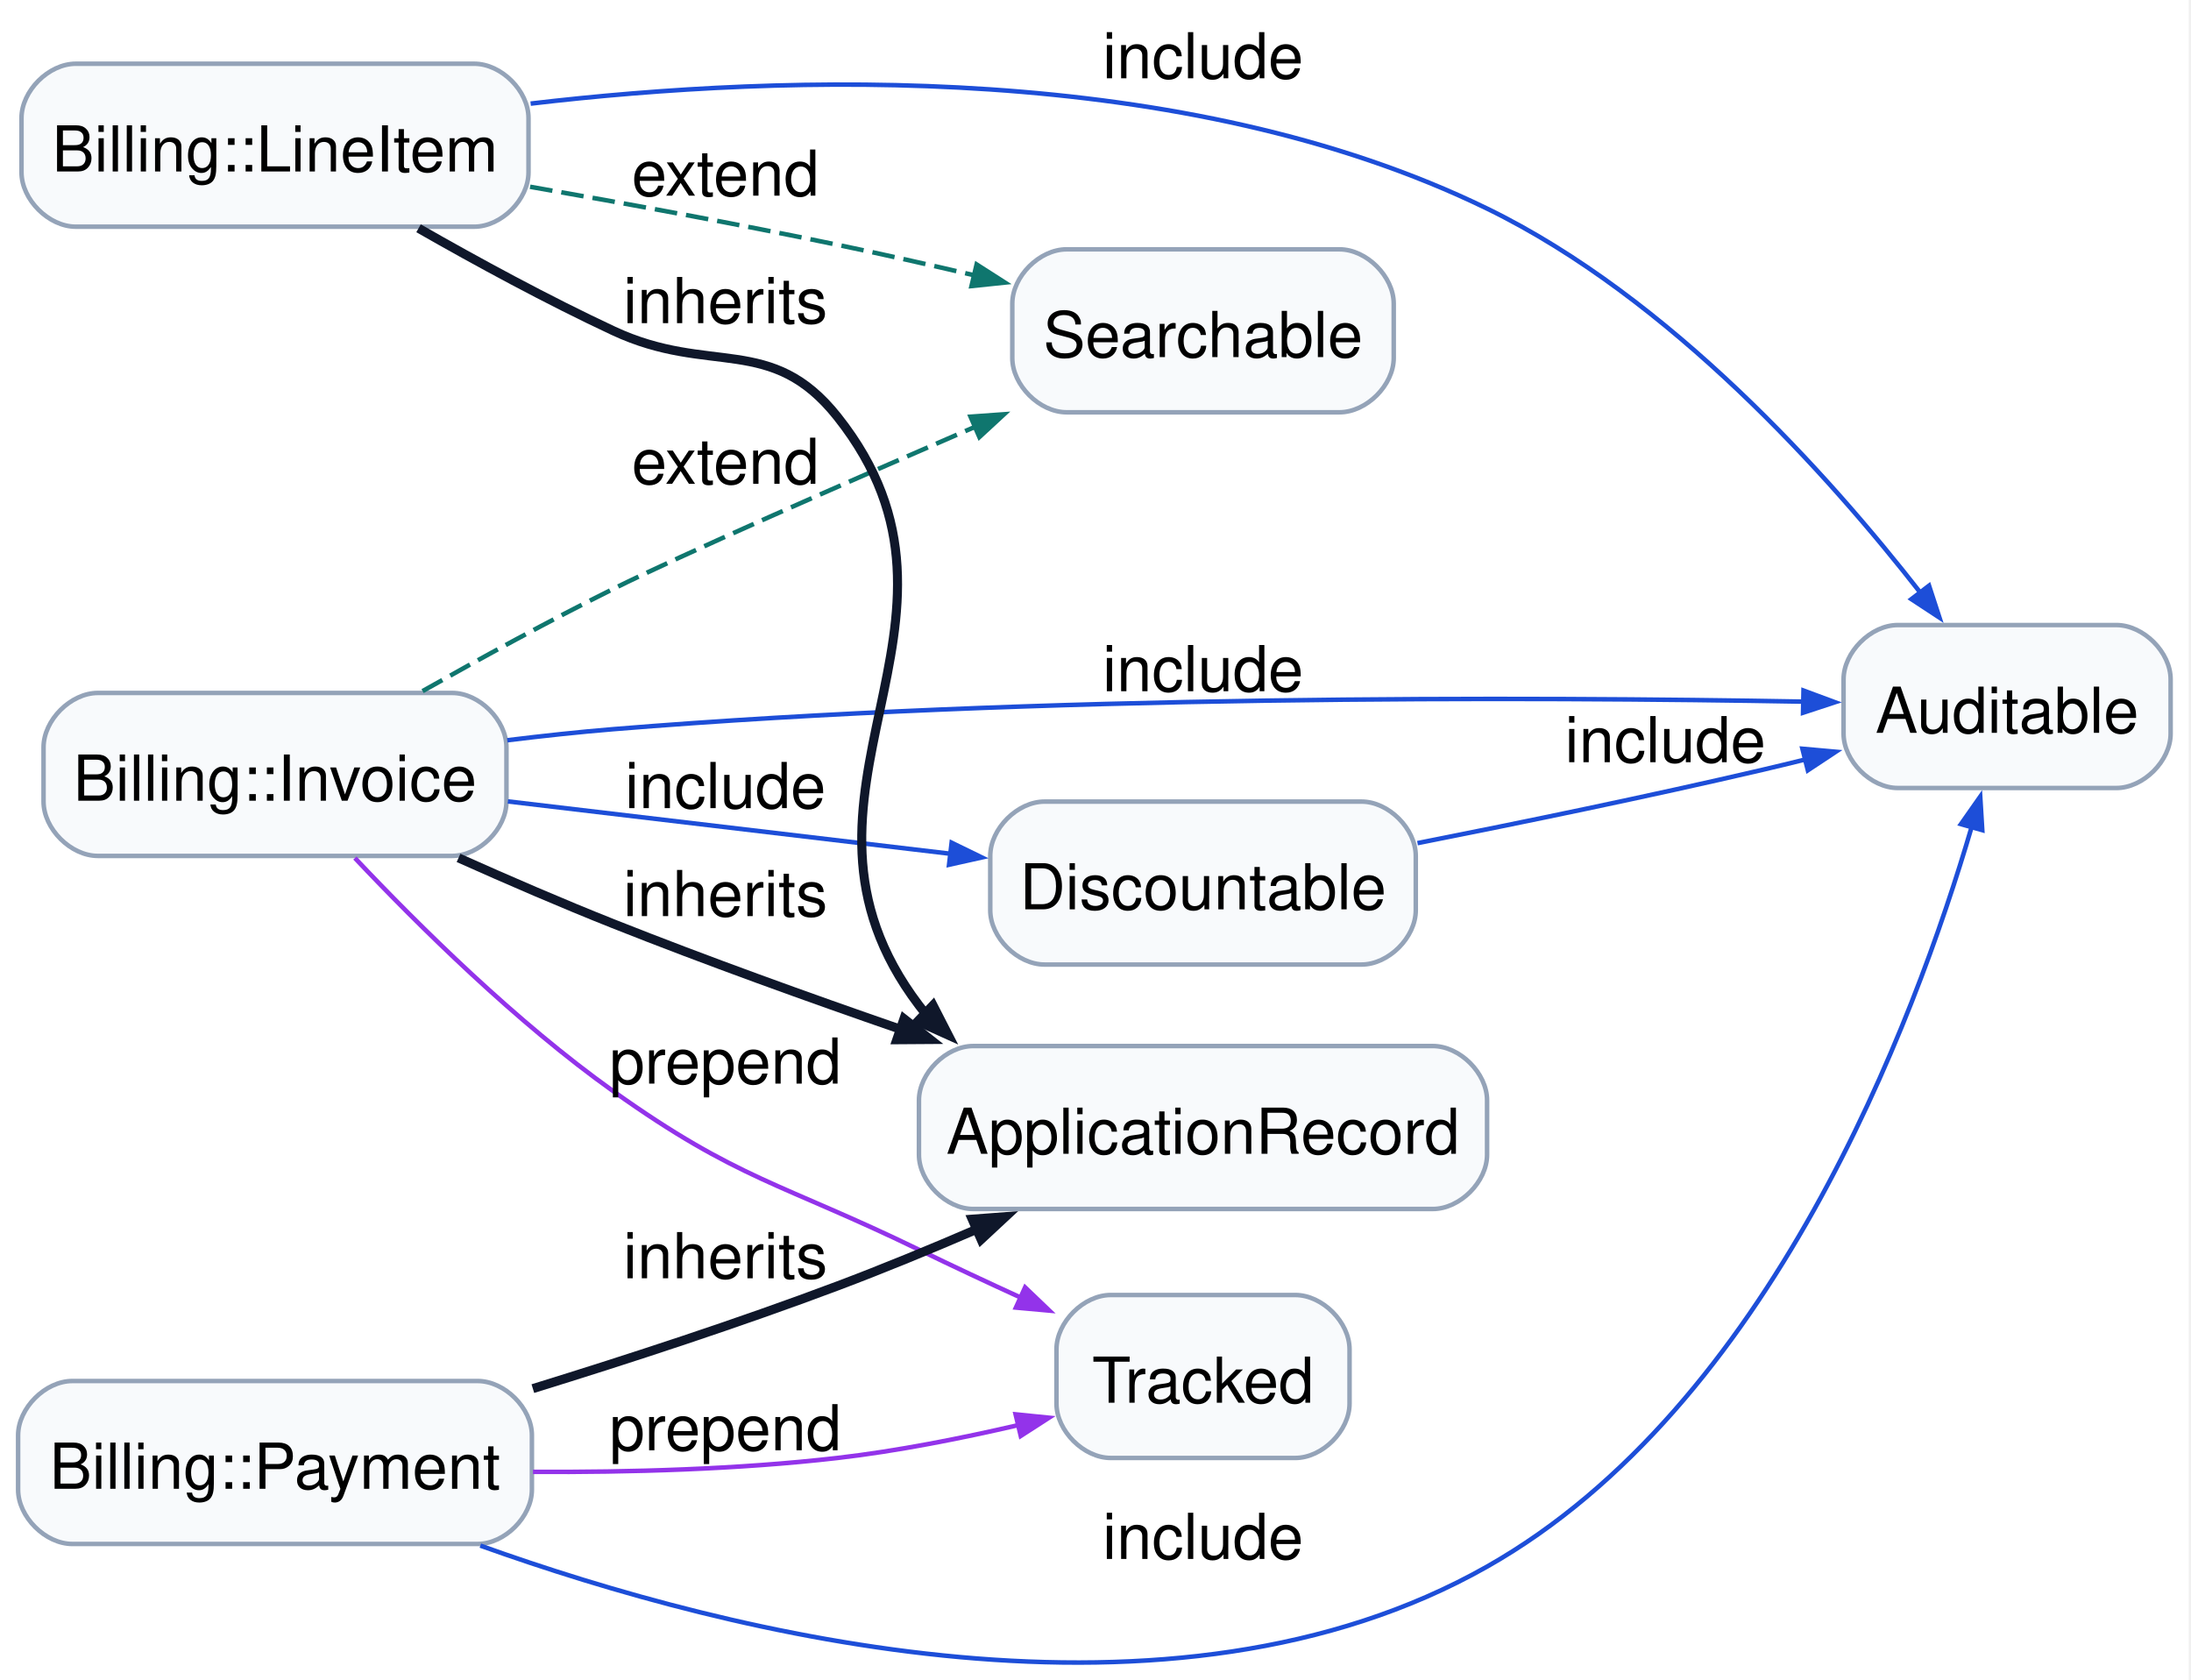
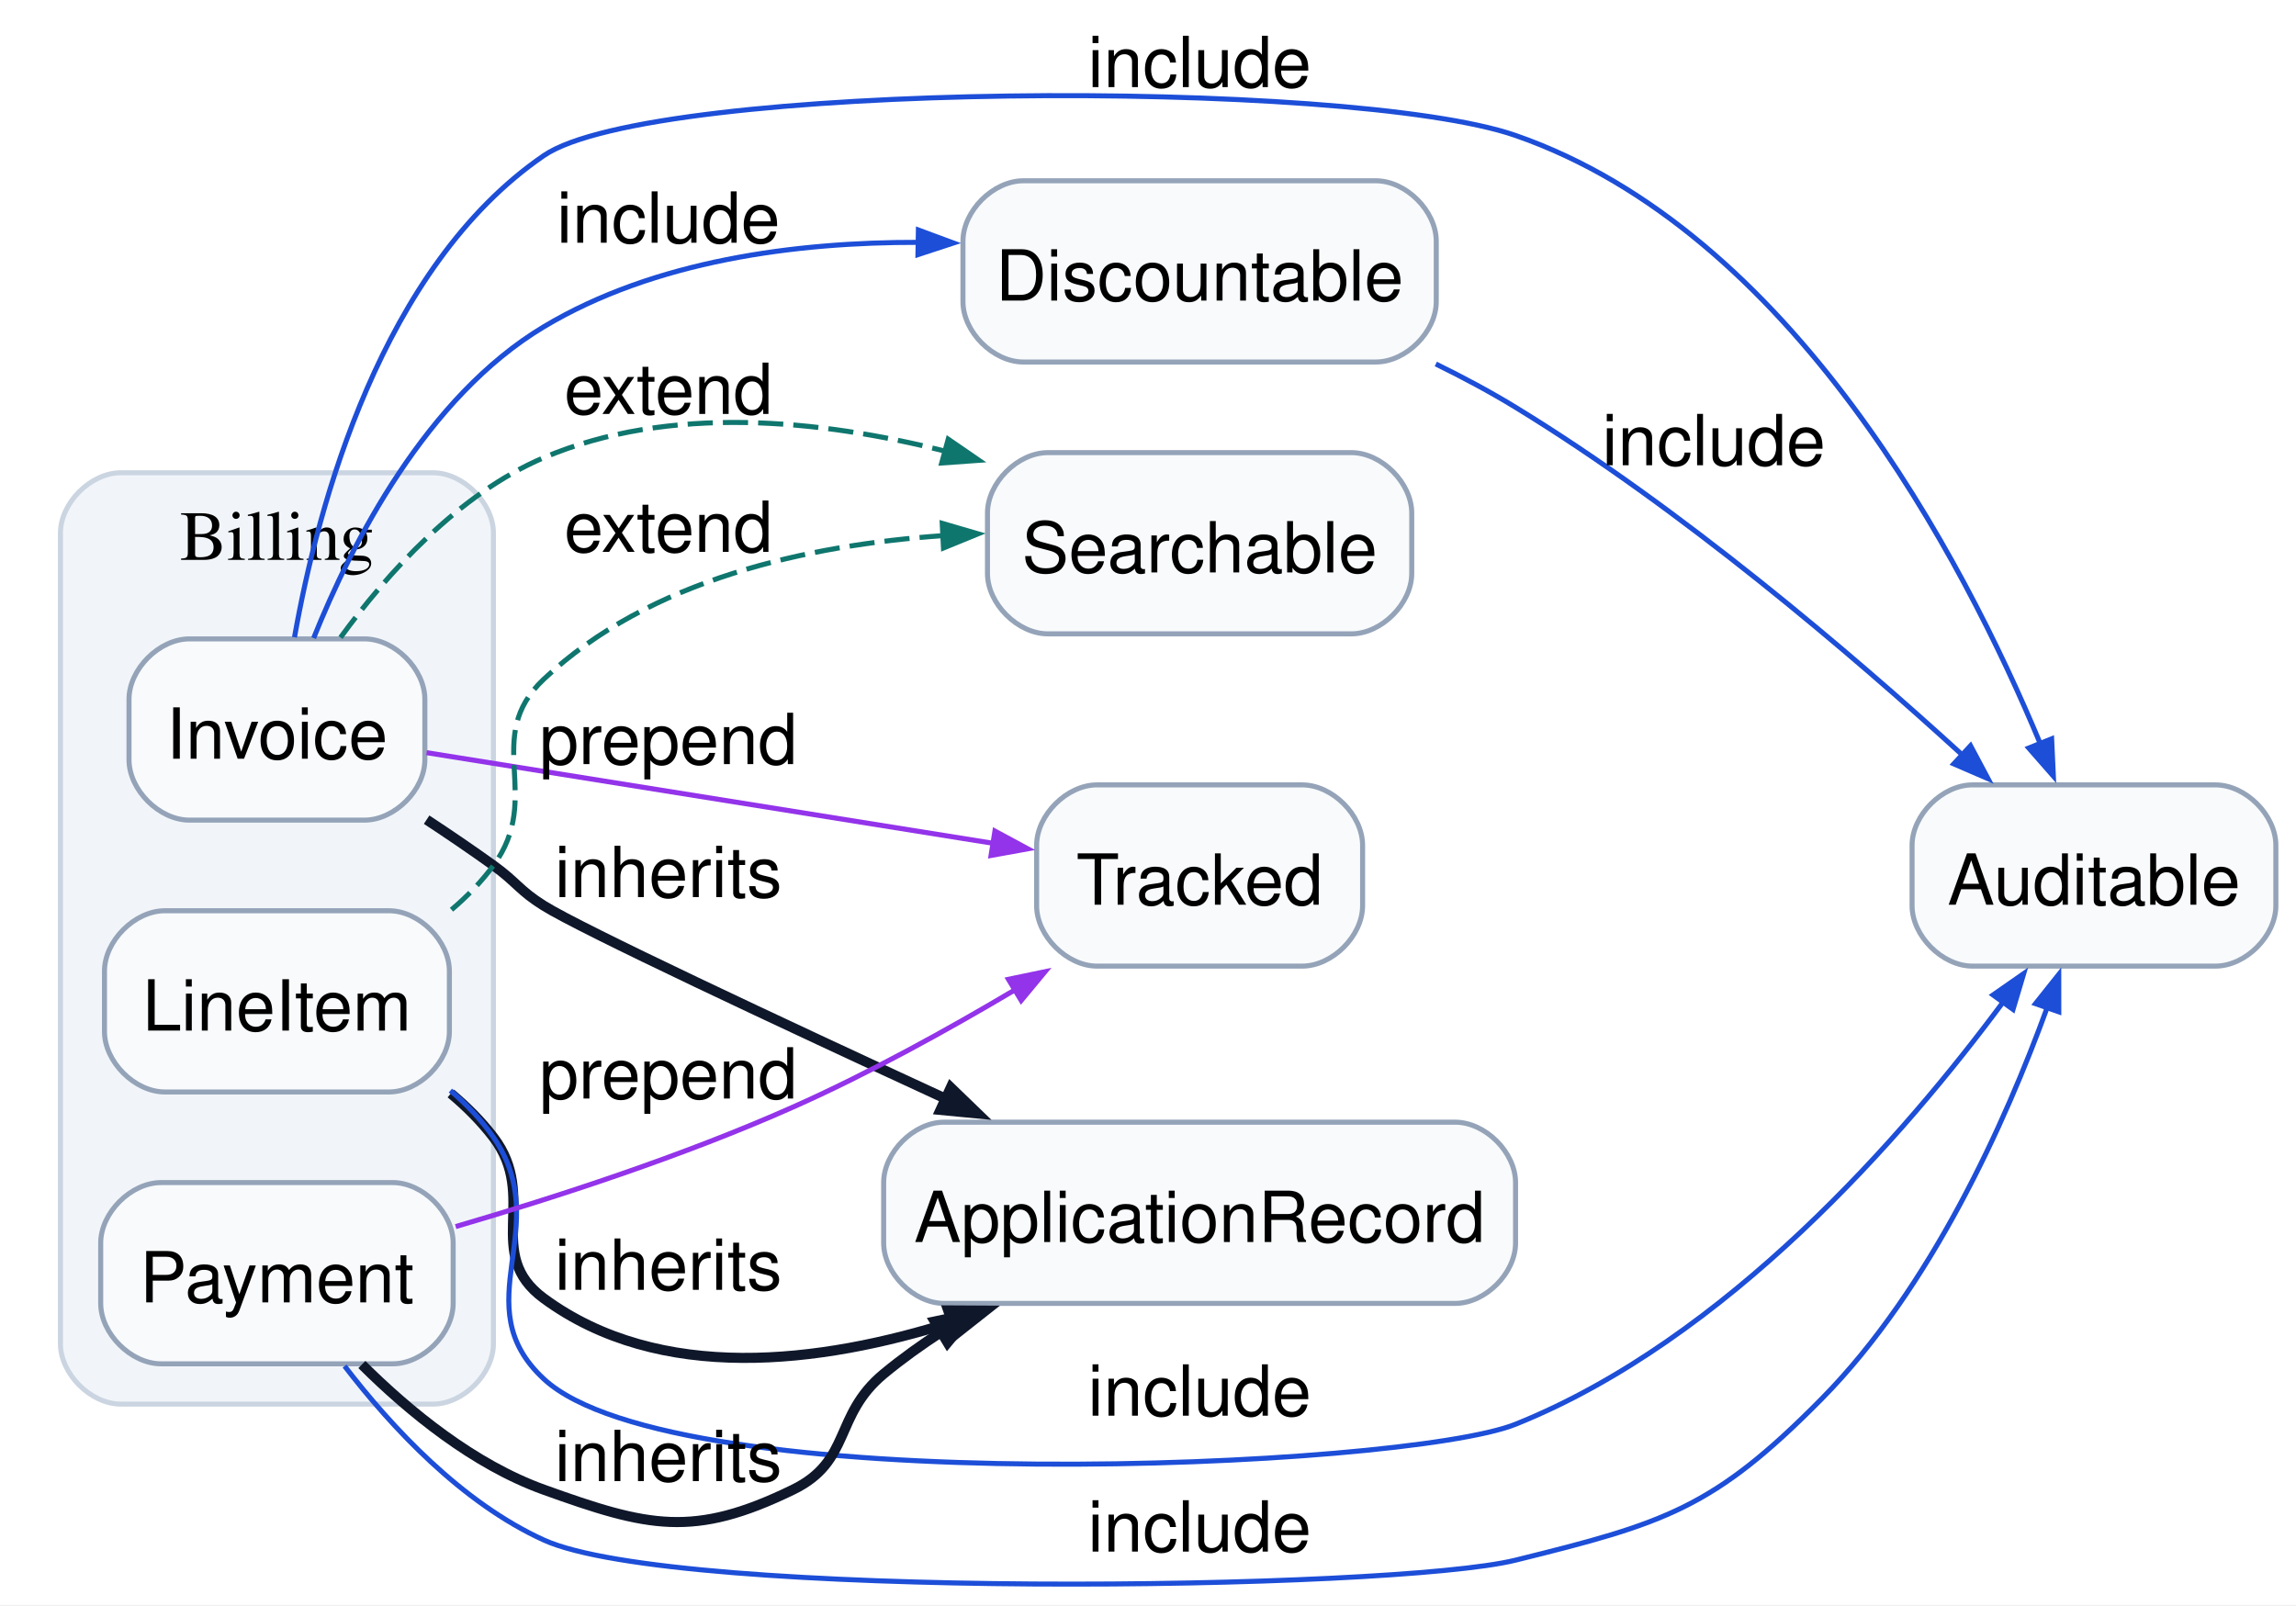
- <svg xmlns="http://www.w3.org/2000/svg" width="484pt" height="371pt" viewBox="0.00 0.00 484.00 371.00">
-   <g id="graph0" class="graph" transform="scale(1 1) rotate(0) translate(4 367.41)">
-     <polygon fill="white" stroke="none" points="-4,4 -4,-367.41 479.5,-367.41 479.5,4 -4,4" />
+ <svg xmlns="http://www.w3.org/2000/svg" width="456pt" height="319pt" viewBox="0.00 0.00 456.00 319.00">
+   <g id="graph0" class="graph" transform="scale(1 1) rotate(0) translate(4 314.78)">
+     <polygon fill="white" stroke="none" points="-4,4 -4,-314.78 452,-314.78 452,4 -4,4" />
+     <g id="clust1" class="cluster">
+       <path fill="#f1f5f9" stroke="#cbd5e1" d="M20,-35.87C20,-35.87 82,-35.87 82,-35.87 88,-35.87 94,-41.87 94,-47.87 94,-47.87 94,-208.87 94,-208.87 94,-214.87 88,-220.87 82,-220.87 82,-220.87 20,-220.87 20,-220.87 14,-220.87 8,-214.87 8,-208.87 8,-208.87 8,-47.87 8,-47.87 8,-41.87 14,-35.87 20,-35.87" />
+       <text xml:space="preserve" text-anchor="middle" x="51" y="-203.57" font-family="Times,serif" font-size="14.00">Billing</text>
+     </g>
    <g id="node1" class="node">
-       <path fill="#f8fafc" stroke="#94a3b8" d="M312.5,-136.33C312.5,-136.33 211,-136.33 211,-136.33 205,-136.33 199,-130.33 199,-124.33 199,-124.33 199,-112.33 199,-112.33 199,-106.33 205,-100.33 211,-100.33 211,-100.33 312.5,-100.33 312.5,-100.33 318.5,-100.33 324.5,-106.33 324.5,-112.33 324.5,-112.33 324.5,-124.33 324.5,-124.33 324.5,-130.33 318.5,-136.33 312.5,-136.33" />
-       <text xml:space="preserve" text-anchor="middle" x="261.75" y="-112.53" font-family="Helvetica,sans-Serif" font-size="14.00">ApplicationRecord</text>
+       <path fill="#f8fafc" stroke="#94a3b8" d="M68.38,-187.87C68.38,-187.87 33.62,-187.87 33.62,-187.87 27.63,-187.87 21.62,-181.87 21.62,-175.87 21.62,-175.87 21.62,-163.87 21.62,-163.87 21.62,-157.87 27.62,-151.87 33.62,-151.87 33.62,-151.87 68.38,-151.87 68.38,-151.87 74.38,-151.87 80.38,-157.87 80.38,-163.87 80.38,-163.87 80.38,-175.87 80.38,-175.87 80.38,-181.87 74.38,-187.87 68.38,-187.87" />
+       <text xml:space="preserve" text-anchor="middle" x="51" y="-164.07" font-family="Helvetica,sans-Serif" font-size="14.00">Invoice</text>
+     </g>
+     <g id="node4" class="node">
+       <path fill="#f8fafc" stroke="#94a3b8" d="M285,-91.87C285,-91.87 183.5,-91.87 183.5,-91.87 177.5,-91.87 171.5,-85.87 171.5,-79.87 171.5,-79.87 171.5,-67.87 171.5,-67.87 171.5,-61.87 177.5,-55.87 183.5,-55.87 183.5,-55.87 285,-55.87 285,-55.87 291,-55.87 297,-61.87 297,-67.87 297,-67.87 297,-79.87 297,-79.87 297,-85.87 291,-91.87 285,-91.87" />
+       <text xml:space="preserve" text-anchor="middle" x="234.25" y="-68.07" font-family="Helvetica,sans-Serif" font-size="14.00">ApplicationRecord</text>
+     </g>
+     <g id="edge1" class="edge">
+       <path fill="none" stroke="#0f172a" stroke-width="2" d="M80.73,-151.96C85.23,-149 89.78,-145.9 94,-142.87 98.62,-139.54 99.17,-137.88 104,-134.87 111.51,-130.18 150.83,-111.75 184.15,-96.37" />
+       <polygon fill="#0f172a" stroke="#0f172a" stroke-width="2" points="184.83,-98.75 190.17,-93.59 182.78,-94.3 184.83,-98.75" />
+       <text xml:space="preserve" text-anchor="middle" x="128.75" y="-136.57" font-family="Helvetica,sans-Serif" font-size="14.00">inherits</text>
+     </g>
+     <g id="node5" class="node">
+       <path fill="#f8fafc" stroke="#94a3b8" d="M436,-158.87C436,-158.87 387.75,-158.87 387.75,-158.87 381.75,-158.87 375.75,-152.87 375.75,-146.87 375.75,-146.87 375.75,-134.87 375.75,-134.87 375.75,-128.87 381.75,-122.87 387.75,-122.87 387.75,-122.87 436,-122.87 436,-122.87 442,-122.87 448,-128.87 448,-134.87 448,-134.87 448,-146.87 448,-146.87 448,-152.87 442,-158.87 436,-158.87" />
+       <text xml:space="preserve" text-anchor="middle" x="411.88" y="-135.07" font-family="Helvetica,sans-Serif" font-size="14.00">Auditable</text>
+     </g>
+     <g id="edge2" class="edge">
+       <path fill="none" stroke="#1d4ed8" d="M54.49,-188.19C59.12,-214.36 71.71,-261.72 104,-283.87 125.58,-298.66 264.06,-299.31 297,-287.87 351.86,-268.81 385.85,-203.95 401.21,-167.06" />
+       <polygon fill="#1d4ed8" stroke="#1d4ed8" points="403.47,-168.02 403.81,-160.61 398.92,-166.19 403.47,-168.02" />
+       <text xml:space="preserve" text-anchor="middle" x="234.25" y="-297.48" font-family="Helvetica,sans-Serif" font-size="14.00">include</text>
+     </g>
+     <g id="node6" class="node">
+       <path fill="#f8fafc" stroke="#94a3b8" d="M269.25,-278.87C269.25,-278.87 199.25,-278.87 199.25,-278.87 193.25,-278.87 187.25,-272.87 187.25,-266.87 187.25,-266.87 187.25,-254.87 187.25,-254.87 187.25,-248.87 193.25,-242.87 199.25,-242.87 199.25,-242.87 269.25,-242.87 269.25,-242.87 275.25,-242.87 281.25,-248.87 281.25,-254.87 281.25,-254.87 281.25,-266.87 281.25,-266.87 281.25,-272.87 275.25,-278.87 269.25,-278.87" />
+       <text xml:space="preserve" text-anchor="middle" x="234.25" y="-255.07" font-family="Helvetica,sans-Serif" font-size="14.00">Discountable</text>
+     </g>
+     <g id="edge3" class="edge">
+       <path fill="none" stroke="#1d4ed8" d="M58.29,-188.03C65.91,-207 80.69,-235.91 104,-249.87 126.03,-263.06 154.09,-266.69 178.43,-266.64" />
+       <polygon fill="#1d4ed8" stroke="#1d4ed8" points="178.4,-269.09 185.35,-266.51 178.31,-264.2 178.4,-269.09" />
+       <text xml:space="preserve" text-anchor="middle" x="128.75" y="-266.57" font-family="Helvetica,sans-Serif" font-size="14.00">include</text>
+     </g>
+     <g id="node7" class="node">
+       <path fill="#f8fafc" stroke="#94a3b8" d="M264.38,-224.87C264.38,-224.87 204.12,-224.87 204.12,-224.87 198.12,-224.87 192.12,-218.87 192.12,-212.87 192.12,-212.87 192.12,-200.87 192.12,-200.87 192.12,-194.87 198.12,-188.87 204.12,-188.87 204.12,-188.87 264.38,-188.87 264.38,-188.87 270.38,-188.87 276.38,-194.87 276.38,-200.87 276.38,-200.87 276.38,-212.87 276.38,-212.87 276.38,-218.87 270.38,-224.87 264.38,-224.87" />
+       <text xml:space="preserve" text-anchor="middle" x="234.25" y="-201.07" font-family="Helvetica,sans-Serif" font-size="14.00">Searchable</text>
+     </g>
+     <g id="edge5" class="edge">
+       <path fill="none" stroke="#0f766e" stroke-dasharray="5,2" d="M63.63,-188.15C72.85,-200.81 86.99,-216.63 104,-223.87 128.98,-234.49 158.92,-231.43 183.7,-225.17" />
+       <polygon fill="#0f766e" stroke="#0f766e" points="184.32,-227.54 190.43,-223.34 183.03,-222.81 184.32,-227.54" />
+       <text xml:space="preserve" text-anchor="middle" x="128.75" y="-232.56" font-family="Helvetica,sans-Serif" font-size="14.00">extend</text>
+     </g>
+     <g id="node8" class="node">
+       <path fill="#f8fafc" stroke="#94a3b8" d="M254.62,-158.87C254.62,-158.87 213.88,-158.87 213.88,-158.87 207.88,-158.87 201.88,-152.87 201.88,-146.87 201.88,-146.87 201.88,-134.87 201.88,-134.87 201.88,-128.87 207.88,-122.87 213.88,-122.87 213.88,-122.87 254.62,-122.87 254.62,-122.87 260.62,-122.87 266.62,-128.87 266.62,-134.87 266.62,-134.87 266.62,-146.87 266.62,-146.87 266.62,-152.87 260.62,-158.87 254.62,-158.87" />
+       <text xml:space="preserve" text-anchor="middle" x="234.25" y="-135.07" font-family="Helvetica,sans-Serif" font-size="14.00">Tracked</text>
+     </g>
+     <g id="edge4" class="edge">
+       <path fill="none" stroke="#9333ea" d="M80.72,-165.27C111.09,-160.41 159.22,-152.71 193.28,-147.26" />
+       <polygon fill="#9333ea" stroke="#9333ea" points="193.6,-149.69 200.12,-146.17 192.83,-144.85 193.6,-149.69" />
+       <text xml:space="preserve" text-anchor="middle" x="128.75" y="-163" font-family="Helvetica,sans-Serif" font-size="14.00">prepend</text>
    </g>
    <g id="node2" class="node">
-       <path fill="#f8fafc" stroke="#94a3b8" d="M463.5,-229.33C463.5,-229.33 415.25,-229.33 415.25,-229.33 409.25,-229.33 403.25,-223.33 403.25,-217.33 403.25,-217.33 403.25,-205.33 403.25,-205.33 403.25,-199.33 409.25,-193.33 415.25,-193.33 415.25,-193.33 463.5,-193.33 463.5,-193.33 469.5,-193.33 475.5,-199.33 475.5,-205.33 475.5,-205.33 475.5,-217.33 475.5,-217.33 475.5,-223.33 469.5,-229.33 463.5,-229.33" />
-       <text xml:space="preserve" text-anchor="middle" x="439.38" y="-205.53" font-family="Helvetica,sans-Serif" font-size="14.00">Auditable</text>
+       <path fill="#f8fafc" stroke="#94a3b8" d="M73.25,-133.87C73.25,-133.87 28.75,-133.87 28.75,-133.87 22.75,-133.87 16.75,-127.87 16.75,-121.87 16.75,-121.87 16.75,-109.87 16.75,-109.87 16.75,-103.87 22.75,-97.87 28.75,-97.87 28.75,-97.87 73.25,-97.87 73.25,-97.87 79.25,-97.87 85.25,-103.87 85.25,-109.87 85.25,-109.87 85.25,-121.87 85.25,-121.87 85.25,-127.87 79.25,-133.87 73.25,-133.87" />
+       <text xml:space="preserve" text-anchor="middle" x="51" y="-110.07" font-family="Helvetica,sans-Serif" font-size="14.00">LineItem</text>
+     </g>
+     <g id="edge6" class="edge">
+       <path fill="none" stroke="#0f172a" stroke-width="2" d="M85.54,-97.57C88.68,-94.94 91.58,-92.04 94,-88.87 103.03,-77.01 91.99,-65.69 104,-56.87 127.06,-39.91 158.88,-43.86 185.18,-52.19" />
+       <polygon fill="#0f172a" stroke="#0f172a" stroke-width="2" points="184.31,-54.48 191.73,-54.44 185.91,-49.85 184.31,-54.48" />
+       <text xml:space="preserve" text-anchor="middle" x="128.75" y="-58.57" font-family="Helvetica,sans-Serif" font-size="14.00">inherits</text>
+     </g>
+     <g id="edge7" class="edge">
+       <path fill="none" stroke="#1d4ed8" d="M85.45,-98.15C88.69,-95.39 91.64,-92.29 94,-88.87 106.35,-70.91 88.04,-55.7 104,-40.87 130.03,-16.66 274.82,-22.96 297,-31.87 338.96,-48.71 374.2,-89.22 393.91,-115.83" />
+       <polygon fill="#1d4ed8" stroke="#1d4ed8" points="391.83,-117.14 397.92,-121.38 395.8,-114.27 391.83,-117.14" />
+       <text xml:space="preserve" text-anchor="middle" x="234.25" y="-33.57" font-family="Helvetica,sans-Serif" font-size="14.00">include</text>
+     </g>
+     <g id="edge8" class="edge">
+       <path fill="none" stroke="#0f766e" stroke-dasharray="5,2" d="M85.67,-134.07C88.78,-136.71 91.65,-139.65 94,-142.87 104.06,-156.61 91.61,-168.18 104,-179.87 124.99,-199.67 156.58,-206.53 183.28,-208.38" />
+       <polygon fill="#0f766e" stroke="#0f766e" points="183.13,-210.82 190.25,-208.74 183.38,-205.93 183.13,-210.82" />
+       <text xml:space="preserve" text-anchor="middle" x="128.75" y="-205.16" font-family="Helvetica,sans-Serif" font-size="14.00">extend</text>
    </g>
    <g id="node3" class="node">
-       <path fill="#f8fafc" stroke="#94a3b8" d="M95.88,-214.33C95.88,-214.33 17.62,-214.33 17.62,-214.33 11.63,-214.33 5.62,-208.33 5.62,-202.33 5.62,-202.33 5.62,-190.33 5.62,-190.33 5.62,-184.33 11.62,-178.33 17.62,-178.33 17.62,-178.33 95.88,-178.33 95.88,-178.33 101.88,-178.33 107.88,-184.33 107.88,-190.33 107.88,-190.33 107.88,-202.33 107.88,-202.33 107.88,-208.33 101.88,-214.33 95.88,-214.33" />
-       <text xml:space="preserve" text-anchor="middle" x="56.75" y="-190.53" font-family="Helvetica,sans-Serif" font-size="14.00">Billing::Invoice</text>
-     </g>
-     <g id="edge1" class="edge">
-       <path fill="none" stroke="#0f172a" stroke-width="2" d="M97.29,-177.89C108.29,-172.97 120.29,-167.78 131.5,-163.33 151.99,-155.2 174.61,-147.05 195.12,-139.96" />
-       <polygon fill="#0f172a" stroke="#0f172a" stroke-width="2" points="195.69,-142.36 201.52,-137.77 194.1,-137.72 195.69,-142.36" />
-       <text xml:space="preserve" text-anchor="middle" x="156.25" y="-165.03" font-family="Helvetica,sans-Serif" font-size="14.00">inherits</text>
-     </g>
-     <g id="edge2" class="edge">
-       <path fill="none" stroke="#1d4ed8" d="M108.06,-203.88C115.89,-204.84 123.9,-205.71 131.5,-206.33 224.89,-213.97 334.78,-213.47 394.43,-212.41" />
-       <polygon fill="#1d4ed8" stroke="#1d4ed8" points="394.4,-214.86 401.35,-212.28 394.3,-209.96 394.4,-214.86" />
-       <text xml:space="preserve" text-anchor="middle" x="261.75" y="-214.71" font-family="Helvetica,sans-Serif" font-size="14.00">include</text>
-     </g>
-     <g id="node6" class="node">
-       <path fill="#f8fafc" stroke="#94a3b8" d="M296.75,-190.33C296.75,-190.33 226.75,-190.33 226.75,-190.33 220.75,-190.33 214.75,-184.33 214.75,-178.33 214.75,-178.33 214.75,-166.33 214.75,-166.33 214.75,-160.33 220.75,-154.33 226.75,-154.33 226.75,-154.33 296.75,-154.33 296.75,-154.33 302.75,-154.33 308.75,-160.33 308.75,-166.33 308.75,-166.33 308.75,-178.33 308.75,-178.33 308.75,-184.33 302.75,-190.33 296.75,-190.33" />
-       <text xml:space="preserve" text-anchor="middle" x="261.75" y="-166.53" font-family="Helvetica,sans-Serif" font-size="14.00">Discountable</text>
-     </g>
-     <g id="edge3" class="edge">
-       <path fill="none" stroke="#1d4ed8" d="M108.19,-190.37C137.92,-186.85 175.56,-182.4 206.01,-178.8" />
-       <polygon fill="#1d4ed8" stroke="#1d4ed8" points="206.22,-181.24 212.89,-177.99 205.65,-176.38 206.22,-181.24" />
-       <text xml:space="preserve" text-anchor="middle" x="156.25" y="-188.89" font-family="Helvetica,sans-Serif" font-size="14.00">include</text>
-     </g>
-     <g id="node7" class="node">
-       <path fill="#f8fafc" stroke="#94a3b8" d="M291.88,-312.33C291.88,-312.33 231.62,-312.33 231.62,-312.33 225.62,-312.33 219.62,-306.33 219.62,-300.33 219.62,-300.33 219.62,-288.33 219.62,-288.33 219.62,-282.33 225.62,-276.33 231.62,-276.33 231.62,-276.33 291.88,-276.33 291.88,-276.33 297.88,-276.33 303.88,-282.33 303.88,-288.33 303.88,-288.33 303.88,-300.33 303.88,-300.33 303.88,-306.33 297.88,-312.33 291.88,-312.33" />
-       <text xml:space="preserve" text-anchor="middle" x="261.75" y="-288.53" font-family="Helvetica,sans-Serif" font-size="14.00">Searchable</text>
-     </g>
-     <g id="edge5" class="edge">
-       <path fill="none" stroke="#0f766e" stroke-dasharray="5,2" d="M89.35,-214.74C102.28,-222.04 117.46,-230.35 131.5,-237.33 146.38,-244.73 181.72,-260.27 211.7,-273.25" />
-       <polygon fill="#0f766e" stroke="#0f766e" points="210.4,-275.36 217.8,-275.89 212.35,-270.86 210.4,-275.36" />
-       <text xml:space="preserve" text-anchor="middle" x="156.25" y="-260.53" font-family="Helvetica,sans-Serif" font-size="14.00">extend</text>
-     </g>
-     <g id="node8" class="node">
-       <path fill="#f8fafc" stroke="#94a3b8" d="M282.12,-81.33C282.12,-81.33 241.38,-81.33 241.38,-81.33 235.38,-81.33 229.38,-75.33 229.38,-69.33 229.38,-69.33 229.38,-57.33 229.38,-57.33 229.38,-51.33 235.38,-45.33 241.38,-45.33 241.38,-45.33 282.12,-45.33 282.12,-45.33 288.12,-45.33 294.12,-51.33 294.12,-57.33 294.12,-57.33 294.12,-69.33 294.12,-69.33 294.12,-75.33 288.12,-81.33 282.12,-81.33" />
-       <text xml:space="preserve" text-anchor="middle" x="261.75" y="-57.53" font-family="Helvetica,sans-Serif" font-size="14.00">Tracked</text>
-     </g>
-     <g id="edge4" class="edge">
-       <path fill="none" stroke="#9333ea" d="M74.4,-177.86C88.61,-162.8 110.07,-141.59 131.5,-126.33 159.03,-106.73 168.6,-106.09 199,-91.33 206.31,-87.78 214.16,-84.11 221.74,-80.64" />
-       <polygon fill="#9333ea" stroke="#9333ea" points="222.45,-83.01 227.81,-77.88 220.42,-78.55 222.45,-83.01" />
-       <text xml:space="preserve" text-anchor="middle" x="156.25" y="-128.03" font-family="Helvetica,sans-Serif" font-size="14.00">prepend</text>
-     </g>
-     <g id="node4" class="node">
-       <path fill="#f8fafc" stroke="#94a3b8" d="M100.75,-353.33C100.75,-353.33 12.75,-353.33 12.75,-353.33 6.75,-353.33 0.75,-347.33 0.75,-341.33 0.75,-341.33 0.75,-329.33 0.75,-329.33 0.75,-323.33 6.75,-317.33 12.75,-317.33 12.75,-317.33 100.75,-317.33 100.75,-317.33 106.75,-317.33 112.75,-323.33 112.75,-329.33 112.75,-329.33 112.75,-341.33 112.75,-341.33 112.75,-347.33 106.75,-353.33 100.75,-353.33" />
-       <text xml:space="preserve" text-anchor="middle" x="56.75" y="-329.53" font-family="Helvetica,sans-Serif" font-size="14.00">Billing::LineItem</text>
-     </g>
-     <g id="edge6" class="edge">
-       <path fill="none" stroke="#0f172a" stroke-width="2" d="M88.46,-316.98C101.51,-309.52 117.03,-301.09 131.5,-294.33 152.85,-284.36 166.35,-293.79 181,-275.33 217.26,-229.64 163.79,-191.83 199,-145.33 199.46,-144.72 199.94,-144.12 200.44,-143.53" />
-       <polygon fill="#0f172a" stroke="#0f172a" stroke-width="2" points="202.1,-145.34 205.48,-138.74 198.72,-141.79 202.1,-145.34" />
-       <text xml:space="preserve" text-anchor="middle" x="156.25" y="-296.03" font-family="Helvetica,sans-Serif" font-size="14.00">inherits</text>
-     </g>
-     <g id="edge7" class="edge">
-       <path fill="none" stroke="#1d4ed8" d="M113.22,-344.52C169.45,-351.14 257.48,-353.98 324.5,-321.33 364.88,-301.66 400.1,-262.29 420.3,-236.38" />
-       <polygon fill="#1d4ed8" stroke="#1d4ed8" points="422.13,-238.03 424.43,-230.98 418.23,-235.05 422.13,-238.03" />
-       <text xml:space="preserve" text-anchor="middle" x="261.75" y="-350.11" font-family="Helvetica,sans-Serif" font-size="14.00">include</text>
-     </g>
-     <g id="edge8" class="edge">
-       <path fill="none" stroke="#0f766e" stroke-dasharray="5,2" d="M113.1,-326.15C134.38,-322.43 158.87,-317.94 181,-313.33 190.8,-311.29 201.23,-308.94 211.21,-306.6" />
-       <polygon fill="#0f766e" stroke="#0f766e" points="211.74,-308.99 217.99,-304.99 210.61,-304.22 211.74,-308.99" />
-       <text xml:space="preserve" text-anchor="middle" x="156.25" y="-324.18" font-family="Helvetica,sans-Serif" font-size="14.00">extend</text>
-     </g>
-     <g id="node5" class="node">
-       <path fill="#f8fafc" stroke="#94a3b8" d="M101.5,-62.33C101.5,-62.33 12,-62.33 12,-62.33 6,-62.33 0,-56.33 0,-50.33 0,-50.33 0,-38.33 0,-38.33 0,-32.33 6,-26.33 12,-26.33 12,-26.33 101.5,-26.33 101.5,-26.33 107.5,-26.33 113.5,-32.33 113.5,-38.33 113.5,-38.33 113.5,-50.33 113.5,-50.33 113.5,-56.33 107.5,-62.33 101.5,-62.33" />
-       <text xml:space="preserve" text-anchor="middle" x="56.75" y="-38.53" font-family="Helvetica,sans-Serif" font-size="14.00">Billing::Payment</text>
+       <path fill="#f8fafc" stroke="#94a3b8" d="M74,-79.87C74,-79.87 28,-79.87 28,-79.87 22,-79.87 16,-73.87 16,-67.87 16,-67.87 16,-55.87 16,-55.87 16,-49.87 22,-43.87 28,-43.87 28,-43.87 74,-43.87 74,-43.87 80,-43.87 86,-49.87 86,-55.87 86,-55.87 86,-67.87 86,-67.87 86,-73.87 80,-79.87 74,-79.87" />
+       <text xml:space="preserve" text-anchor="middle" x="51" y="-56.07" font-family="Helvetica,sans-Serif" font-size="14.00">Payment</text>
    </g>
    <g id="edge9" class="edge">
-       <path fill="none" stroke="#0f172a" stroke-width="2" d="M113.71,-60.65C134.95,-67.21 159.26,-75.15 181,-83.33 191.08,-87.12 201.72,-91.51 211.83,-95.88" />
-       <polygon fill="#0f172a" stroke="#0f172a" stroke-width="2" points="210.76,-98.08 218.16,-98.64 212.73,-93.59 210.76,-98.08" />
-       <text xml:space="preserve" text-anchor="middle" x="156.25" y="-85.03" font-family="Helvetica,sans-Serif" font-size="14.00">inherits</text>
+       <path fill="none" stroke="#0f172a" stroke-width="2" d="M67.87,-43.73C77.3,-34.36 90.11,-23.86 104,-18.87 124.7,-11.42 133.72,-9.23 153.5,-18.87 165.17,-24.55 161.51,-33.58 171.5,-41.87 175.09,-44.84 179,-47.65 183.05,-50.27" />
+       <polygon fill="#0f172a" stroke="#0f172a" stroke-width="2" points="181.66,-52.29 188.92,-53.81 184.19,-48.09 181.66,-52.29" />
+       <text xml:space="preserve" text-anchor="middle" x="128.75" y="-20.57" font-family="Helvetica,sans-Serif" font-size="14.00">inherits</text>
    </g>
    <g id="edge10" class="edge">
-       <path fill="none" stroke="#1d4ed8" d="M102.11,-25.97C157.87,-5.99 254.73,18.19 324.5,-21.33 386.92,-56.69 418.84,-141.42 431.56,-184.78" />
-       <polygon fill="#1d4ed8" stroke="#1d4ed8" points="429.18,-185.35 433.44,-191.42 433.89,-184.02 429.18,-185.35" />
-       <text xml:space="preserve" text-anchor="middle" x="261.75" y="-23.03" font-family="Helvetica,sans-Serif" font-size="14.00">include</text>
+       <path fill="none" stroke="#1d4ed8" d="M64.44,-43.42C73.76,-31.27 87.69,-16.29 104,-8.87 130.14,3.03 272.52,1.19 297,-4.87 326.62,-12.19 336.31,-15.15 357.75,-36.87 379.57,-58.96 394.3,-91.86 402.61,-114.71" />
+       <polygon fill="#1d4ed8" stroke="#1d4ed8" points="400.26,-115.41 404.88,-121.21 404.89,-113.79 400.26,-115.41" />
+       <text xml:space="preserve" text-anchor="middle" x="234.25" y="-6.57" font-family="Helvetica,sans-Serif" font-size="14.00">include</text>
    </g>
    <g id="edge11" class="edge">
-       <path fill="none" stroke="#9333ea" d="M113.74,-42.26C134.88,-42.14 159.11,-42.8 181,-45.33 194.19,-46.85 208.38,-49.67 221.09,-52.62" />
-       <polygon fill="#9333ea" stroke="#9333ea" points="220.35,-54.96 227.72,-54.22 221.49,-50.2 220.35,-54.96" />
-       <text xml:space="preserve" text-anchor="middle" x="156.25" y="-47.03" font-family="Helvetica,sans-Serif" font-size="14.00">prepend</text>
+       <path fill="none" stroke="#9333ea" d="M86.5,-71.13C106.46,-76.97 131.83,-85.22 153.5,-94.87 168.41,-101.5 184.11,-110.16 197.6,-118.17" />
+       <polygon fill="#9333ea" stroke="#9333ea" points="196.29,-120.25 203.55,-121.76 198.82,-116.05 196.29,-120.25" />
+       <text xml:space="preserve" text-anchor="middle" x="128.75" y="-96.57" font-family="Helvetica,sans-Serif" font-size="14.00">prepend</text>
    </g>
    <g id="edge12" class="edge">
-       <path fill="none" stroke="#1d4ed8" d="M309.13,-181.15C332.1,-185.69 360.2,-191.48 385.25,-197.33 388.4,-198.07 391.65,-198.85 394.91,-199.66" />
-       <polygon fill="#1d4ed8" stroke="#1d4ed8" points="394.16,-202 401.54,-201.34 395.36,-197.25 394.16,-202" />
-       <text xml:space="preserve" text-anchor="middle" x="363.88" y="-199.03" font-family="Helvetica,sans-Serif" font-size="14.00">include</text>
+       <path fill="none" stroke="#1d4ed8" d="M281.16,-242.48C286.61,-239.81 292.01,-236.92 297,-233.87 329.91,-213.76 363.64,-184.99 385.76,-164.79" />
+       <polygon fill="#1d4ed8" stroke="#1d4ed8" points="387.36,-166.65 390.84,-160.1 384.03,-163.04 387.36,-166.65" />
+       <text xml:space="preserve" text-anchor="middle" x="336.38" y="-222.37" font-family="Helvetica,sans-Serif" font-size="14.00">include</text>
    </g>
  </g>
</svg>
